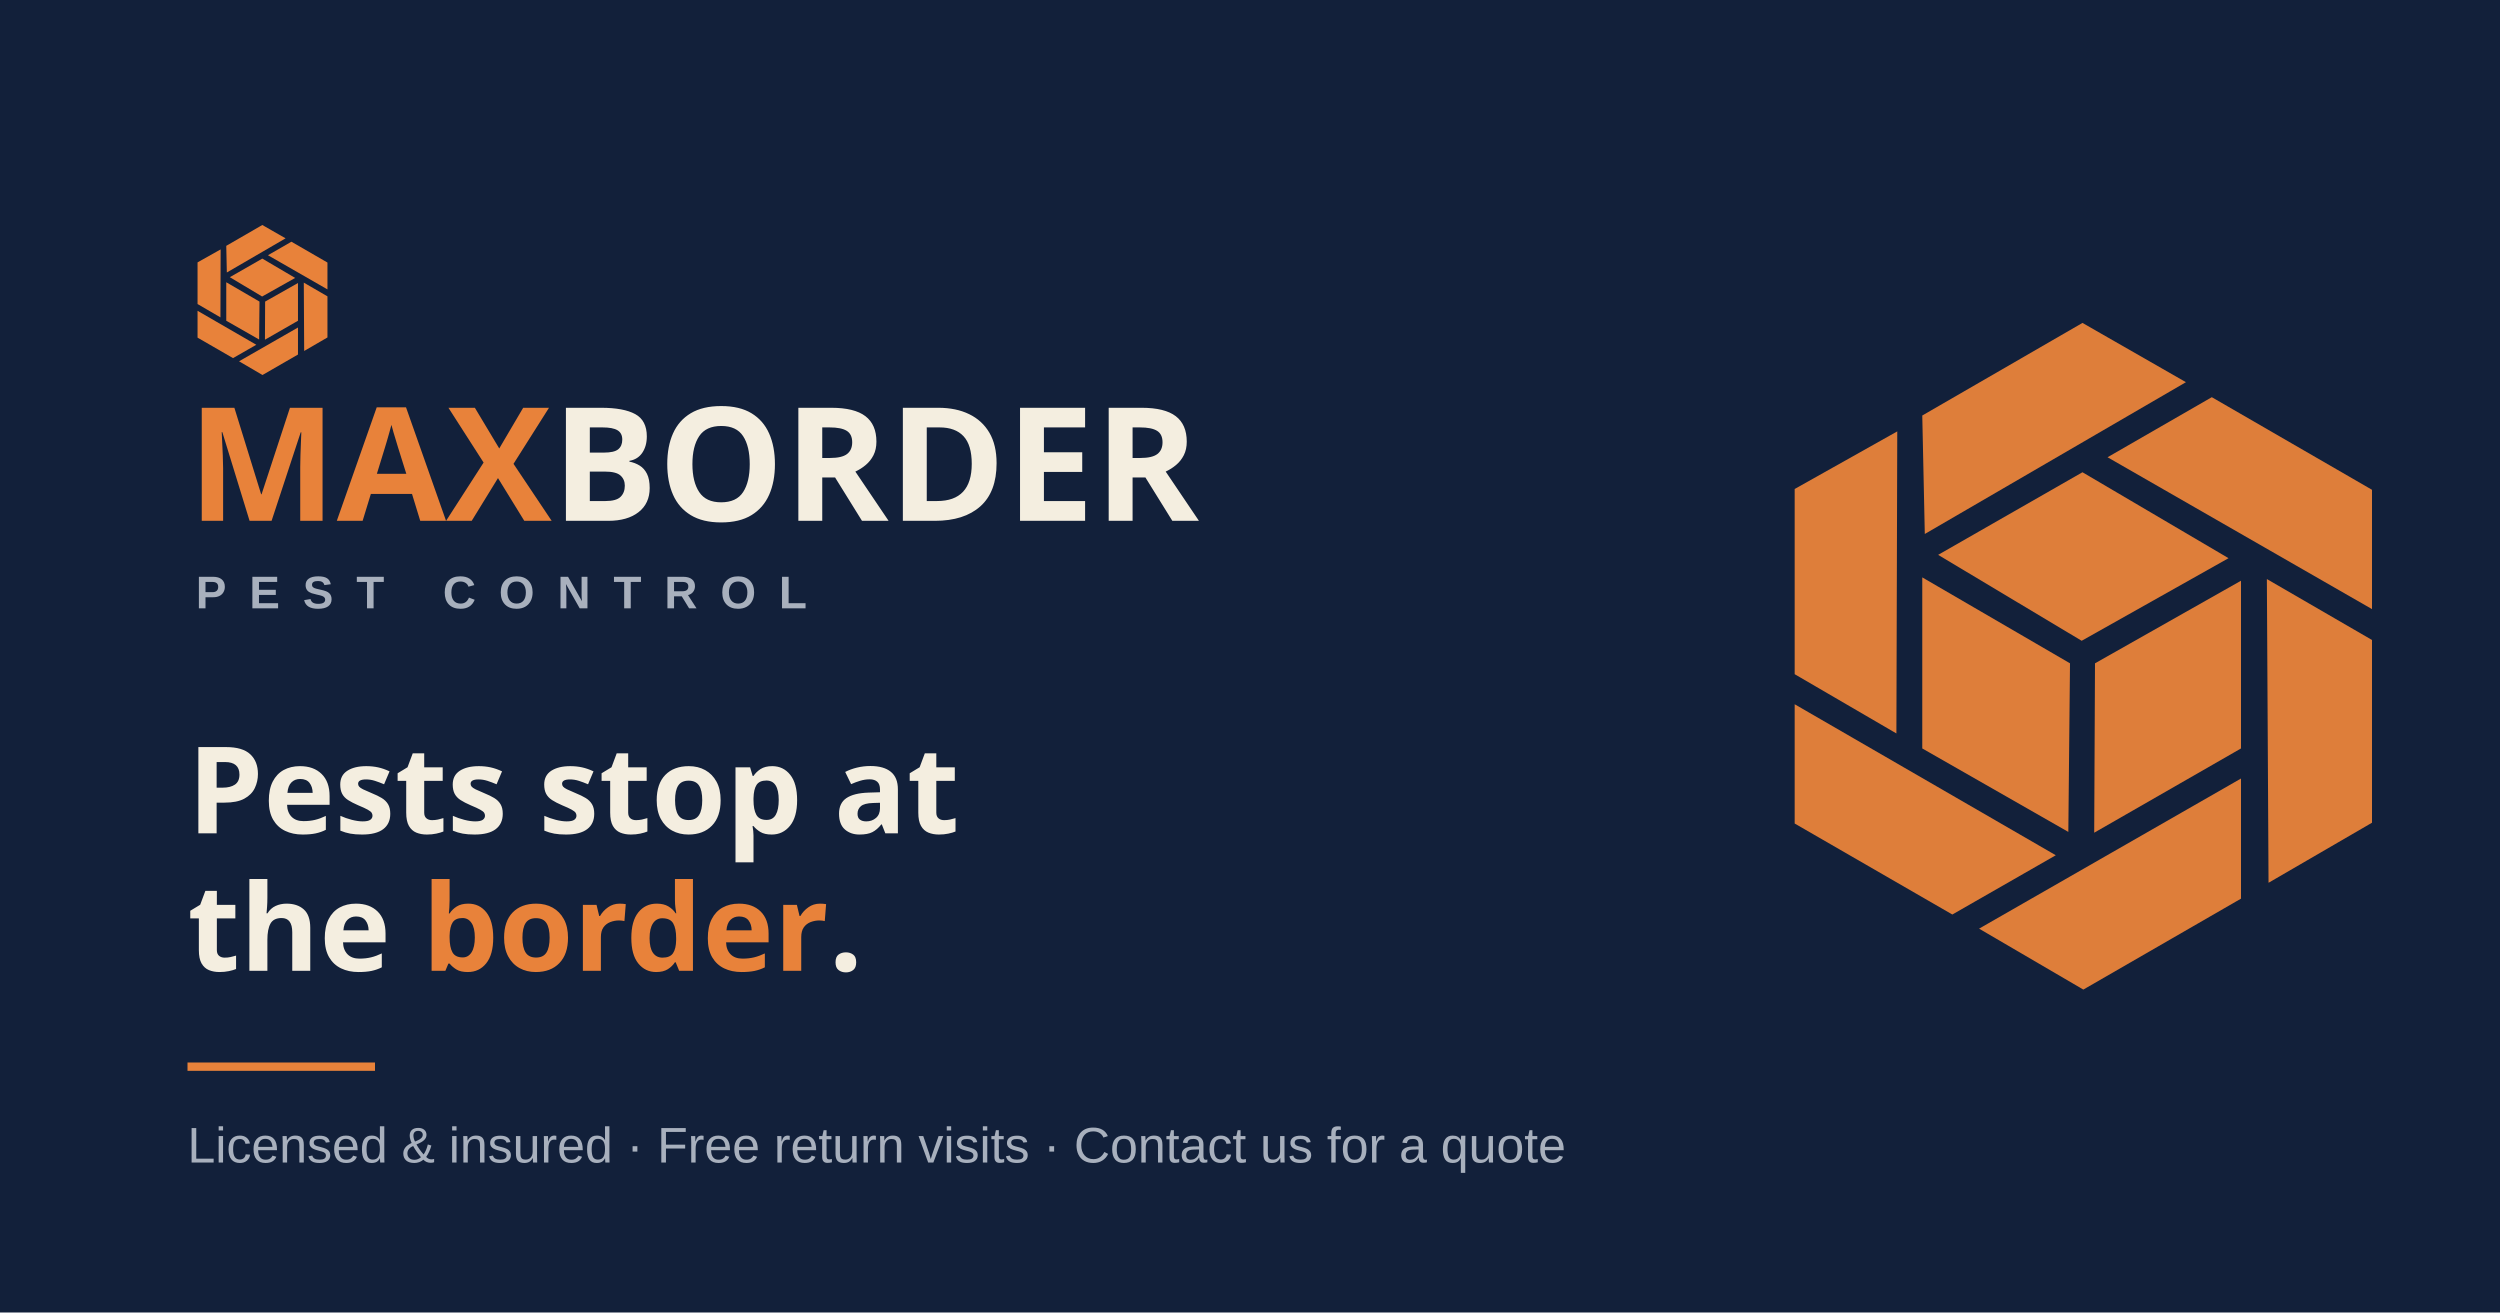
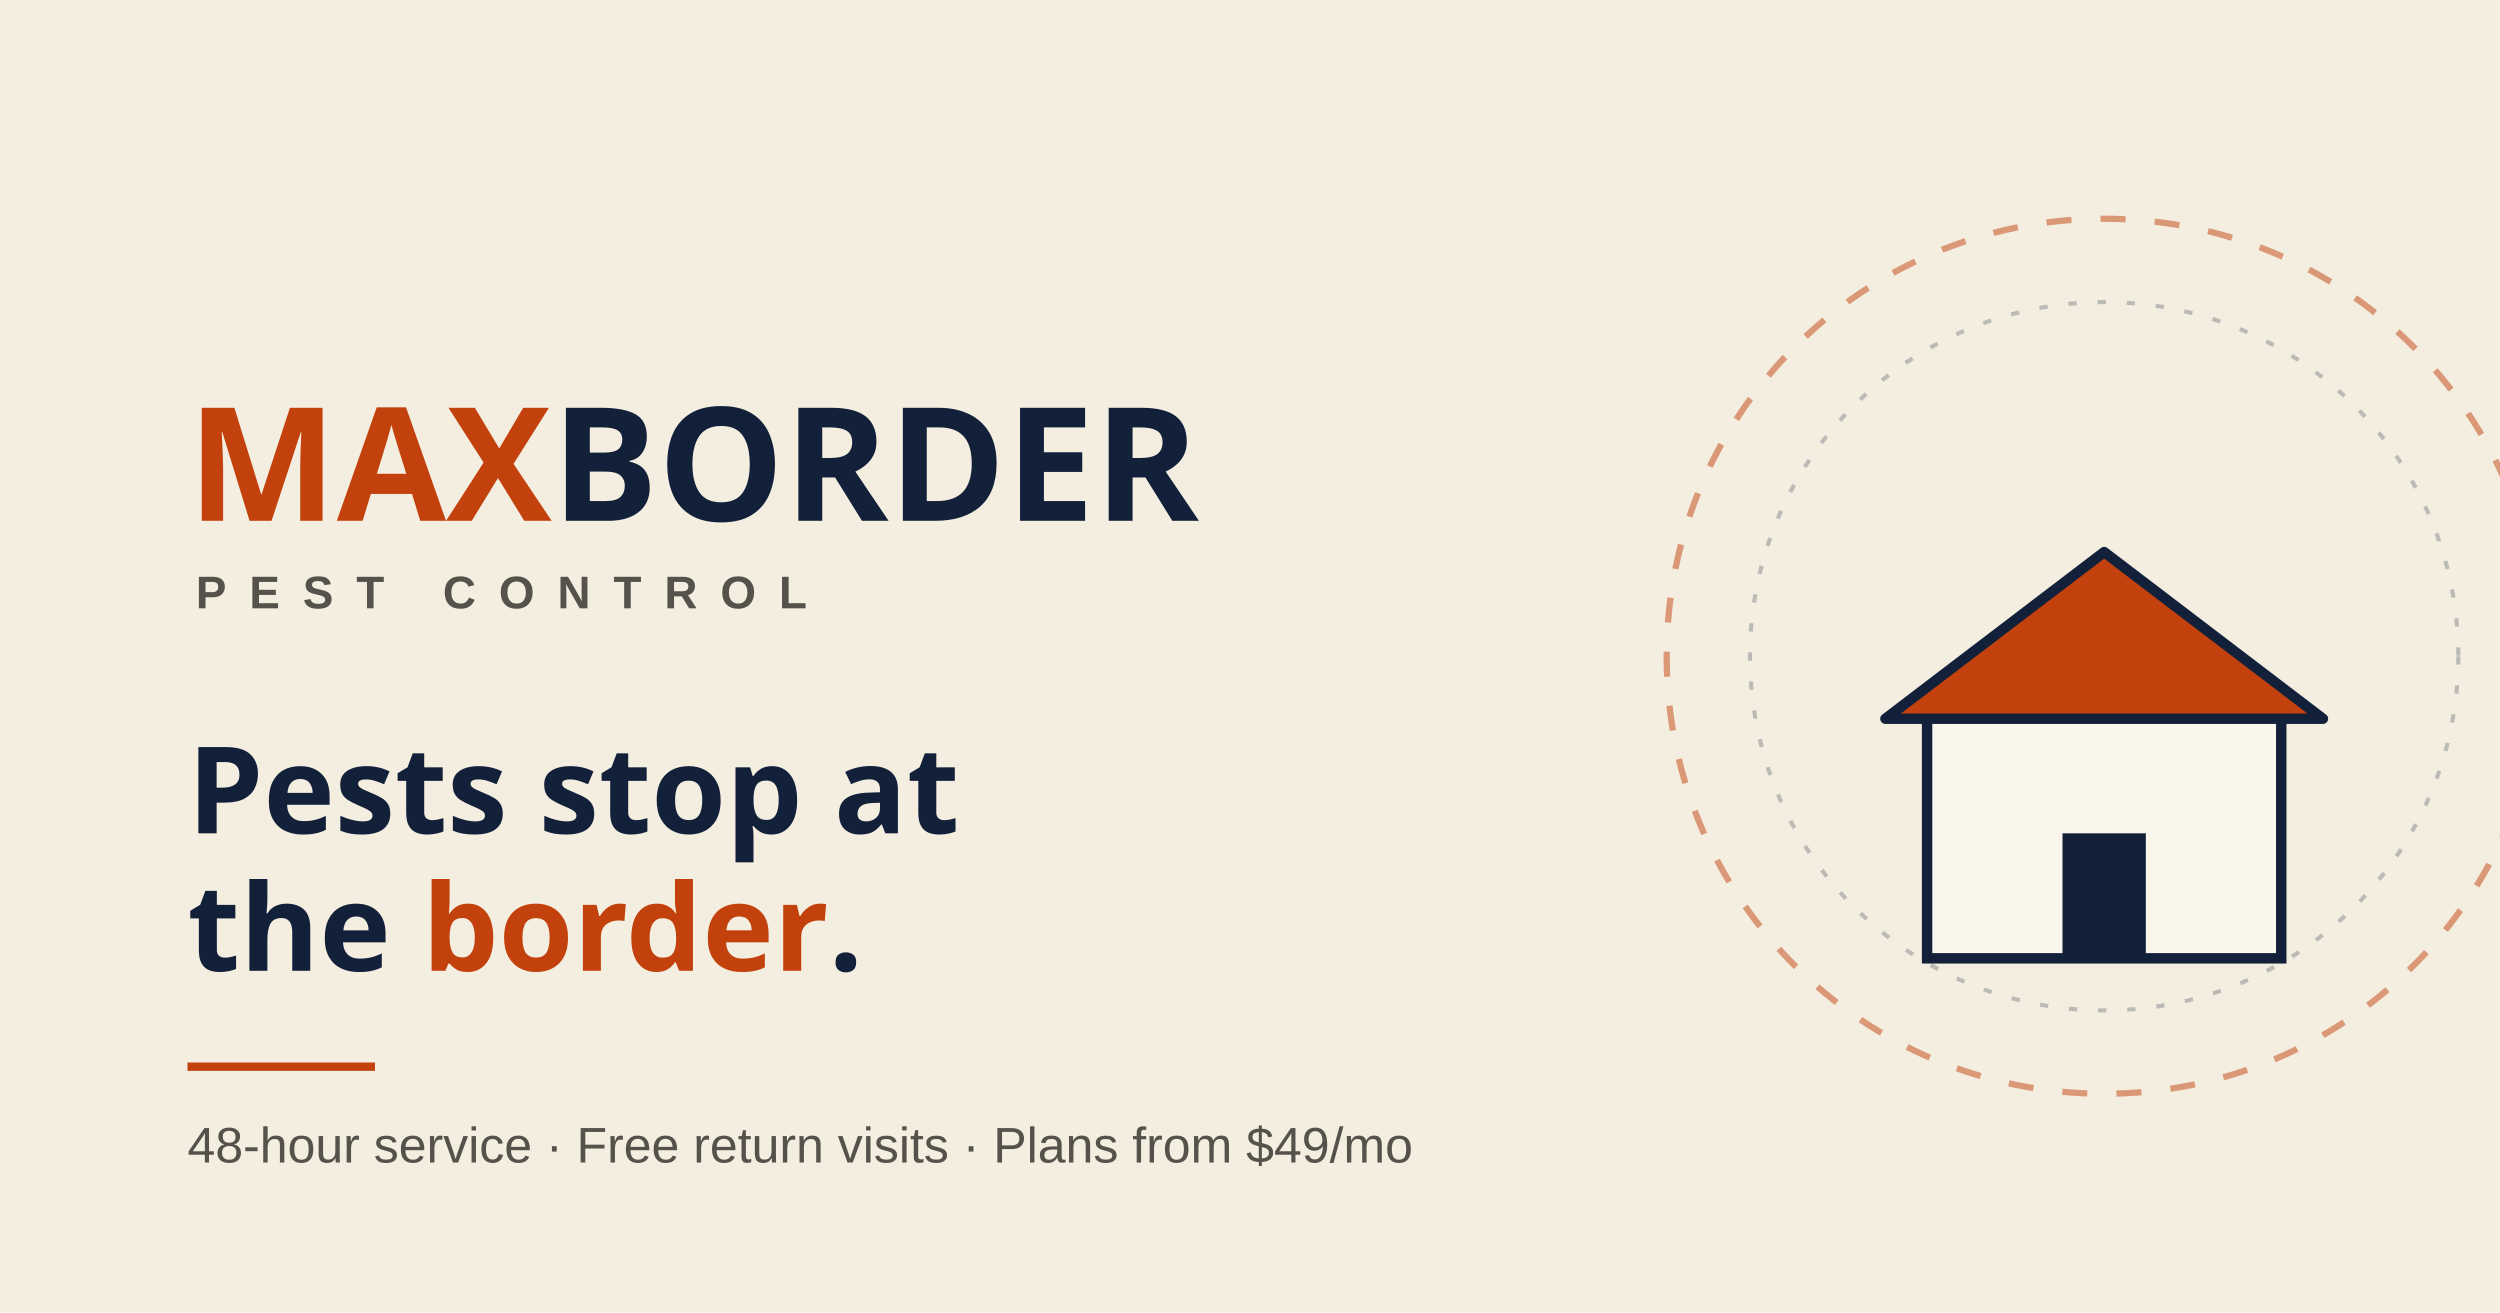
<svg xmlns="http://www.w3.org/2000/svg" viewBox="0 0 1200 630" width="1200" height="630">
-   <rect width="1200" height="630" fill="#12203A" />
-   <g transform="translate(840 155) scale(3.2)" fill="#E8823A" opacity="0.95">
-     <path d="M53.63 20.15 L69.27 11.14 L93.30 25.03 L93.30 42.93 Z" />
-     <path d="M25.84 13.89 L49.87 0.00 L65.39 8.89 L26.22 31.66 Z" />
-     <path d="M6.70 24.91 L22.09 16.27 L21.96 61.58 L6.70 52.69 Z" />
-     <path d="M28.22 34.79 L49.87 22.40 L71.78 35.29 L49.75 47.68 Z" />
-     <path d="M51.75 51.06 L73.65 38.67 L73.65 63.83 L51.63 76.47 Z" />
-     <path d="M6.70 57.20 L45.87 79.85 L30.35 88.74 L6.70 75.09 Z" />
-     <path d="M34.36 90.86 L73.65 68.34 L73.65 86.36 L50.00 100.00 Z" />
-     <path d="M25.84 38.17 L48.00 51.06 L47.75 76.35 L25.84 63.83 Z" />
-     <path d="M77.53 38.42 L93.30 47.56 L93.30 74.97 L77.78 83.98 Z" />
+   <rect width="1200" height="630" fill="#F4EEE0" />
+   <circle cx="1010" cy="315" r="210" fill="none" stroke="#C2410C" stroke-width="3" stroke-dasharray="12 14" opacity="0.5" />
+   <circle cx="1010" cy="315" r="170" fill="none" stroke="#12203A" stroke-width="2" stroke-dasharray="4 10" opacity="0.25" />
+   <g transform="translate(905 250)">
+     <path d="M20 90h170v120H20z" fill="#FAF6EC" stroke="#12203A" stroke-width="5" />
+     <path d="M0 95 105 15l105 80z" fill="#C2410C" stroke="#12203A" stroke-width="5" stroke-linejoin="round" />
+     <path d="M85 150h40v60H85z" fill="#12203A" />
  </g>
-   <g transform="translate(90 108) scale(0.72)" fill="#E8823A">
-     <path d="M53.63 20.15 L69.27 11.14 L93.30 25.03 L93.30 42.93 Z" />
-     <path d="M25.84 13.89 L49.87 0.00 L65.39 8.89 L26.22 31.66 Z" />
-     <path d="M6.70 24.91 L22.09 16.27 L21.96 61.58 L6.70 52.69 Z" />
-     <path d="M28.22 34.79 L49.87 22.40 L71.78 35.29 L49.75 47.68 Z" />
-     <path d="M51.75 51.06 L73.65 38.67 L73.65 63.83 L51.63 76.47 Z" />
-     <path d="M6.70 57.20 L45.87 79.85 L30.35 88.74 L6.70 75.09 Z" />
-     <path d="M34.36 90.86 L73.65 68.34 L73.65 86.36 L50.00 100.00 Z" />
-     <path d="M25.84 38.17 L48.00 51.06 L47.75 76.35 L25.84 63.83 Z" />
-     <path d="M77.53 38.42 L93.30 47.56 L93.30 74.97 L77.78 83.98 Z" />
-   </g>
-   <text x="90" y="250" font-family="Archivo Black, Arial Black, sans-serif" font-size="76" font-weight="900" fill="#E8823A">MAX<tspan fill="#F4EEE0">BORDER</tspan>
+   <text x="90" y="250" font-family="Archivo Black, Arial Black, sans-serif" font-size="76" font-weight="900" fill="#C2410C">MAX<tspan fill="#12203A">BORDER</tspan>
  </text>
-   <text x="94" y="292" font-family="Archivo, Arial, sans-serif" font-size="22" font-weight="700" letter-spacing="11" fill="#A8B0BD">PEST CONTROL</text>
-   <text x="90" y="400" font-family="Archivo Black, Arial Black, sans-serif" font-size="58" font-weight="900" fill="#F4EEE0">Pests stop at</text>
-   <text x="90" y="466" font-family="Archivo Black, Arial Black, sans-serif" font-size="58" font-weight="900" fill="#F4EEE0">the <tspan fill="#E8823A">border</tspan>.</text>
-   <rect x="90" y="510" width="90" height="4" fill="#E8823A" />
-   <text x="90" y="558" font-family="Archivo, Arial, sans-serif" font-size="24" fill="#A8B0BD">Licensed &amp; insured · Free return visits · Contact us for a quote</text>
+   <text x="94" y="292" font-family="Archivo, Arial, sans-serif" font-size="22" font-weight="700" letter-spacing="11" fill="#55524B">PEST CONTROL</text>
+   <text x="90" y="400" font-family="Archivo Black, Arial Black, sans-serif" font-size="58" font-weight="900" fill="#12203A">Pests stop at</text>
+   <text x="90" y="466" font-family="Archivo Black, Arial Black, sans-serif" font-size="58" font-weight="900" fill="#12203A">the <tspan fill="#C2410C">border</tspan>.</text>
+   <rect x="90" y="510" width="90" height="4" fill="#C2410C" />
+   <text x="90" y="558" font-family="Archivo, Arial, sans-serif" font-size="24" fill="#55524B">48-hour service · Free return visits · Plans from $49/mo</text>
</svg>
